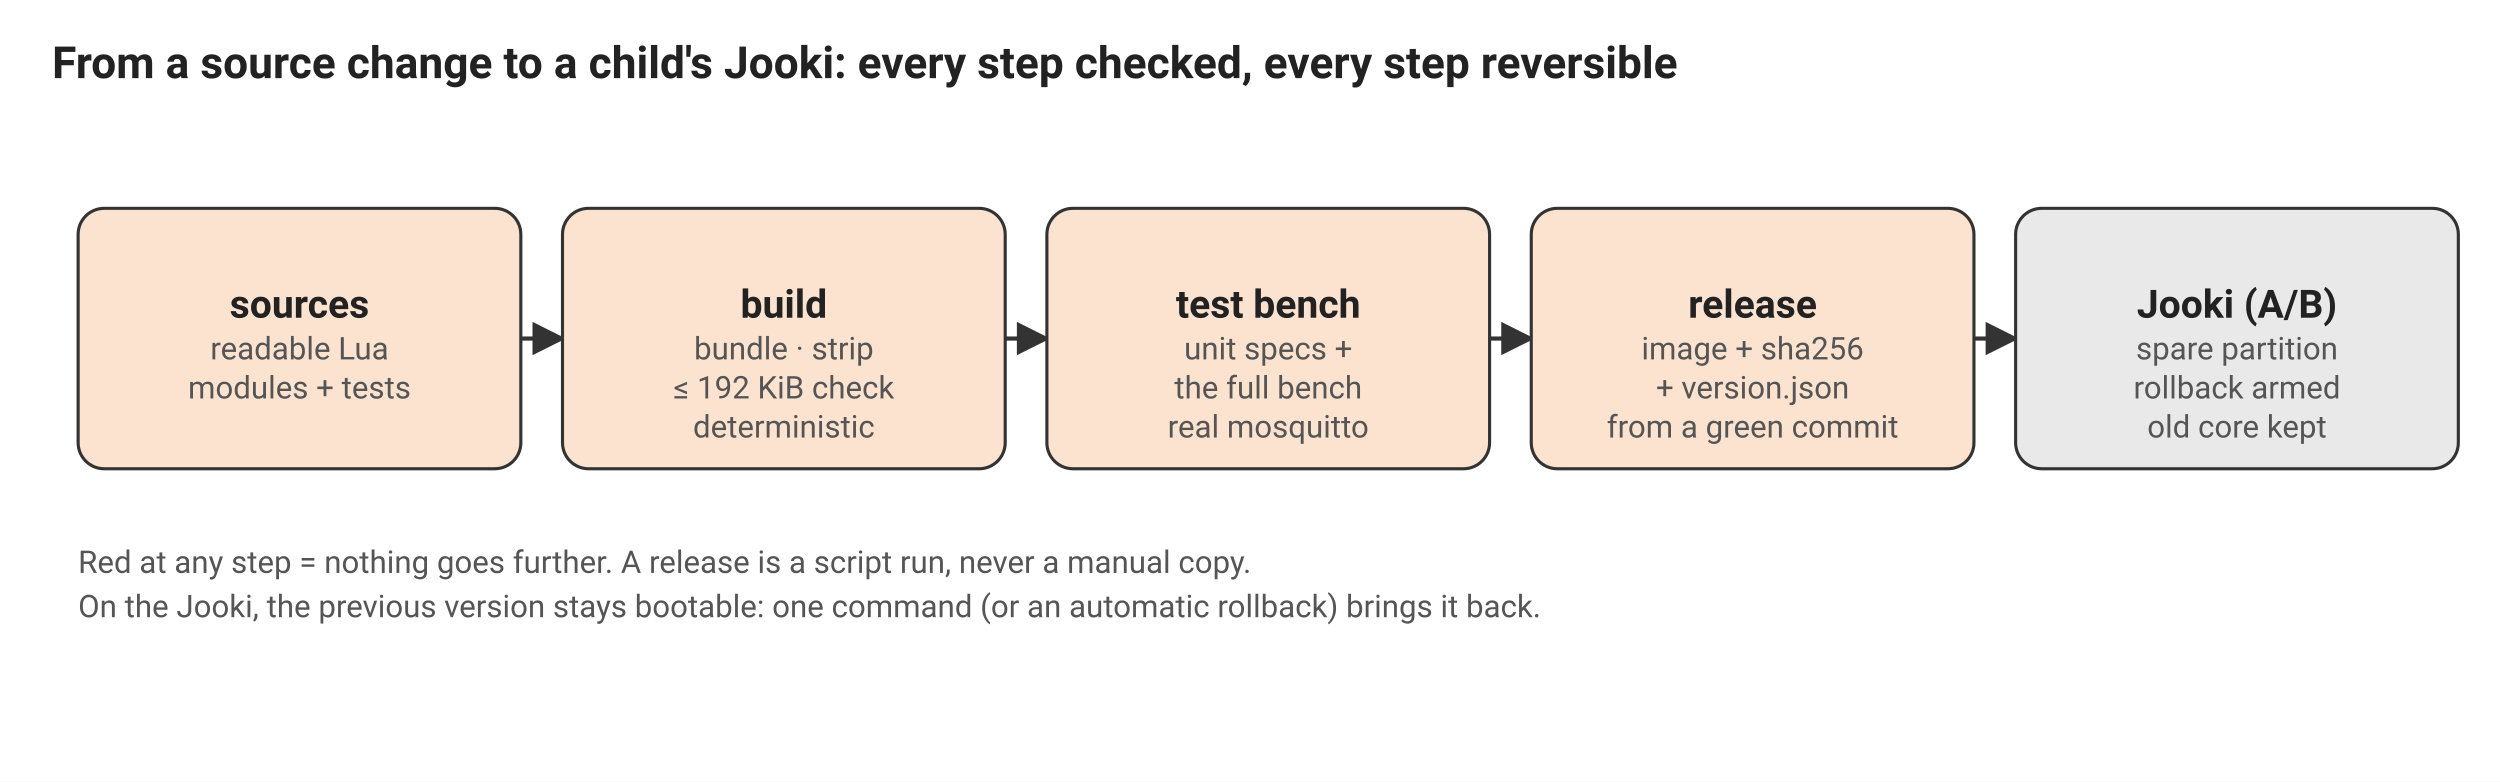
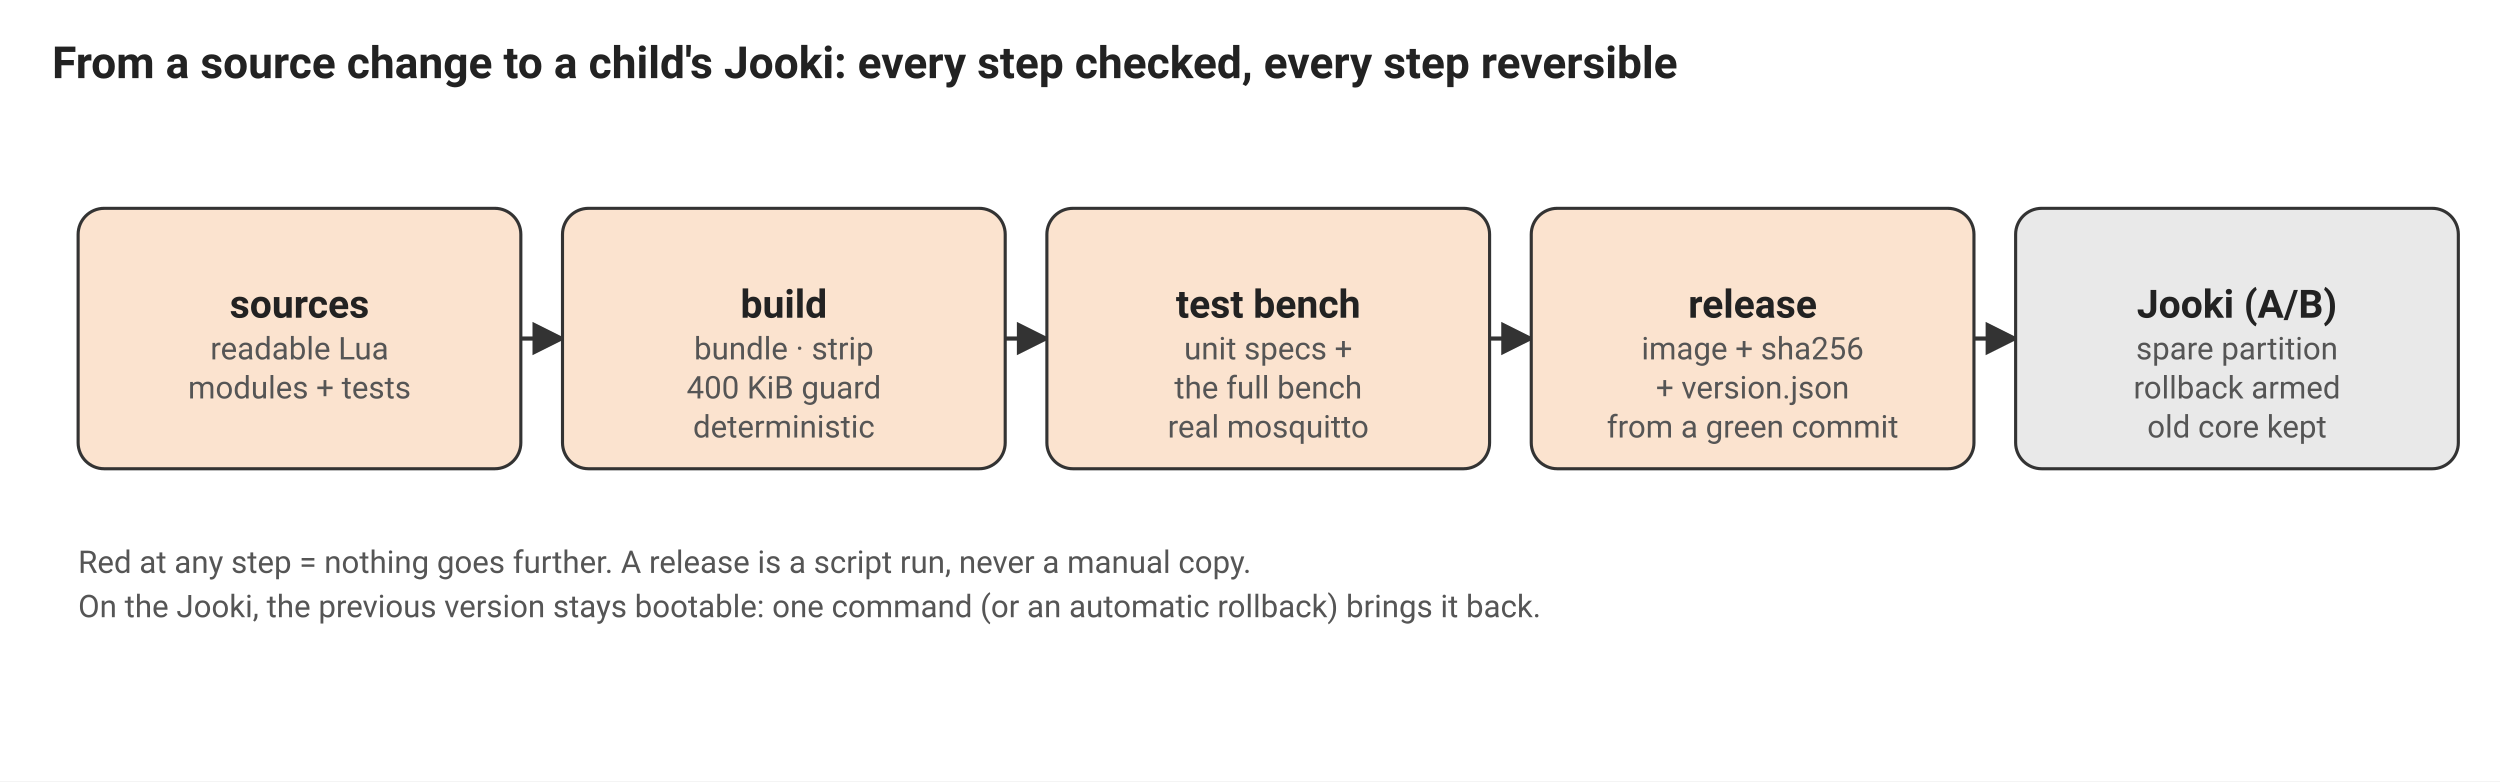
<svg xmlns="http://www.w3.org/2000/svg" viewBox="0 0 960 300" width="960" height="300" role="img" aria-label="Delivery pipeline">
  <style>
text{font-family:system-ui,-apple-system,"Segoe UI",Roboto,Helvetica,Arial,sans-serif;font-size:14px;fill:#222}
.t{font-weight:700;font-size:15px}.s{font-size:12px;fill:#555}.h{font-weight:700;font-size:17px}
.box{stroke:#333;stroke-width:1.2}.dash{stroke-dasharray:6 4}
.arrow{stroke:#333;stroke-width:1.6;fill:none;marker-end:url(#a)}
.arrow2{stroke:#333;stroke-width:1.6;fill:none;marker-end:url(#a);marker-start:url(#b)}
</style>
  <defs>
    <marker id="a" viewBox="0 0 10 10" refX="9" refY="5" markerWidth="8" markerHeight="8" orient="auto-start-reverse">
      <path d="M0 0L10 5L0 10z" fill="#333" />
    </marker>
    <marker id="b" viewBox="0 0 10 10" refX="1" refY="5" markerWidth="8" markerHeight="8" orient="auto">
      <path d="M10 0L0 5L10 10z" fill="#333" />
    </marker>
  </defs>
  <rect width="960" height="300" fill="#fff" />
  <text x="20" y="30" text-anchor="start" class="h">From a source change to a child's Jooki: every step checked, every step reversible</text>
  <rect x="30" y="80" width="170" height="100" rx="10" fill="#fbe3cf" class="box" />
  <text x="115" y="122" text-anchor="middle" class="t">sources</text>
  <text x="115" y="138" text-anchor="middle" class="s">readable Lua</text>
  <text x="115" y="153" text-anchor="middle" class="s">modules + tests</text>
  <path d="M200 130 L216 130" class="arrow" />
  <rect x="216" y="80" width="170" height="100" rx="10" fill="#fbe3cf" class="box" />
  <text x="301" y="122" text-anchor="middle" class="t">build</text>
  <text x="301" y="138" text-anchor="middle" class="s">bundle · strip</text>
-   <text x="301" y="153" text-anchor="middle" class="s">≤ 192 KiB check</text>
+   <text x="301" y="153" text-anchor="middle" class="s">400 KiB guard</text>
  <text x="301" y="168" text-anchor="middle" class="s">deterministic</text>
  <path d="M386 130 L402 130" class="arrow" />
  <rect x="402" y="80" width="170" height="100" rx="10" fill="#fbe3cf" class="box" />
  <text x="487" y="122" text-anchor="middle" class="t">test bench</text>
  <text x="487" y="138" text-anchor="middle" class="s">unit specs +</text>
  <text x="487" y="153" text-anchor="middle" class="s">the full bench</text>
  <text x="487" y="168" text-anchor="middle" class="s">real mosquitto</text>
  <path d="M572 130 L588 130" class="arrow" />
  <rect x="588" y="80" width="170" height="100" rx="10" fill="#fbe3cf" class="box" />
  <text x="673" y="122" text-anchor="middle" class="t">release</text>
  <text x="673" y="138" text-anchor="middle" class="s">image + sha256</text>
  <text x="673" y="153" text-anchor="middle" class="s">+ version.json</text>
  <text x="673" y="168" text-anchor="middle" class="s">from a green commit</text>
  <path d="M758 130 L774 130" class="arrow" />
  <rect x="774" y="80" width="170" height="100" rx="10" fill="#e9e9e9" class="box" />
  <text x="859" y="122" text-anchor="middle" class="t">Jooki (A/B)</text>
  <text x="859" y="138" text-anchor="middle" class="s">spare partition</text>
  <text x="859" y="153" text-anchor="middle" class="s">rollback armed</text>
  <text x="859" y="168" text-anchor="middle" class="s">old core kept</text>
  <text x="30" y="220" text-anchor="start" class="s">Red at any step = nothing goes further. A release is a script run, never a manual copy.</text>
  <text x="30" y="237" text-anchor="start" class="s">On the Jooki, the previous version stays bootable: one command (or an automatic rollback) brings it back.</text>
</svg>
